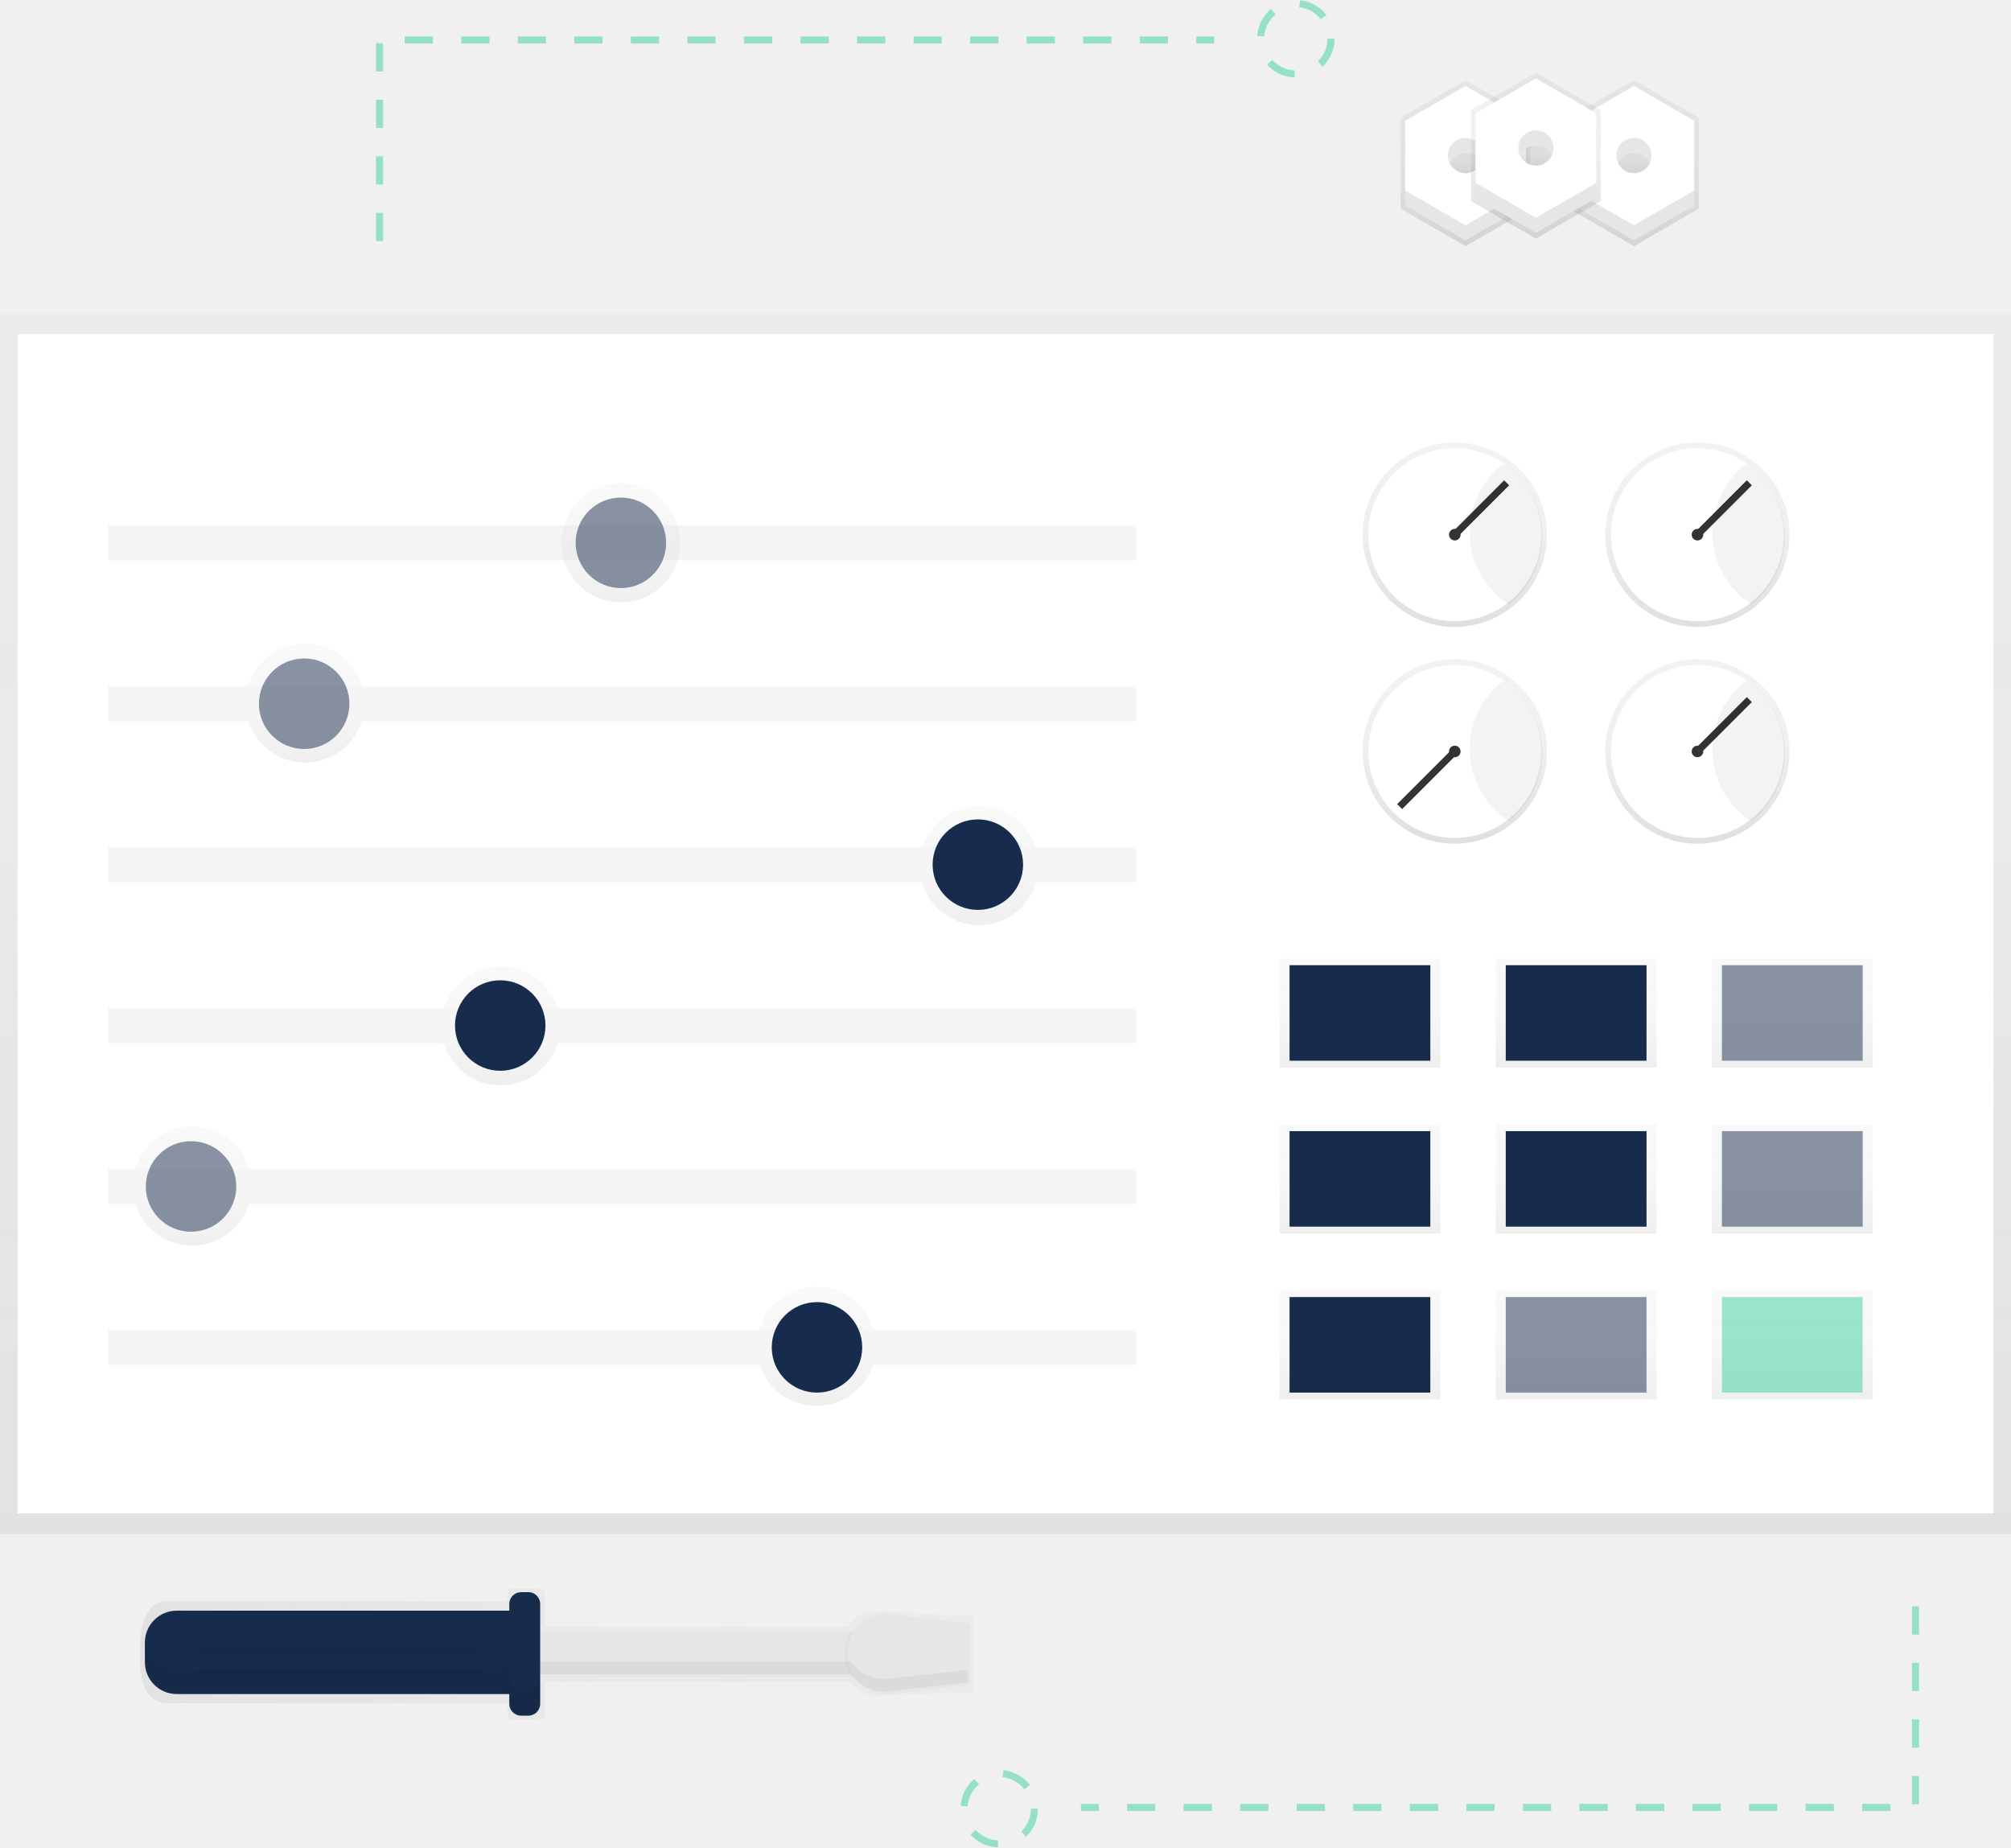
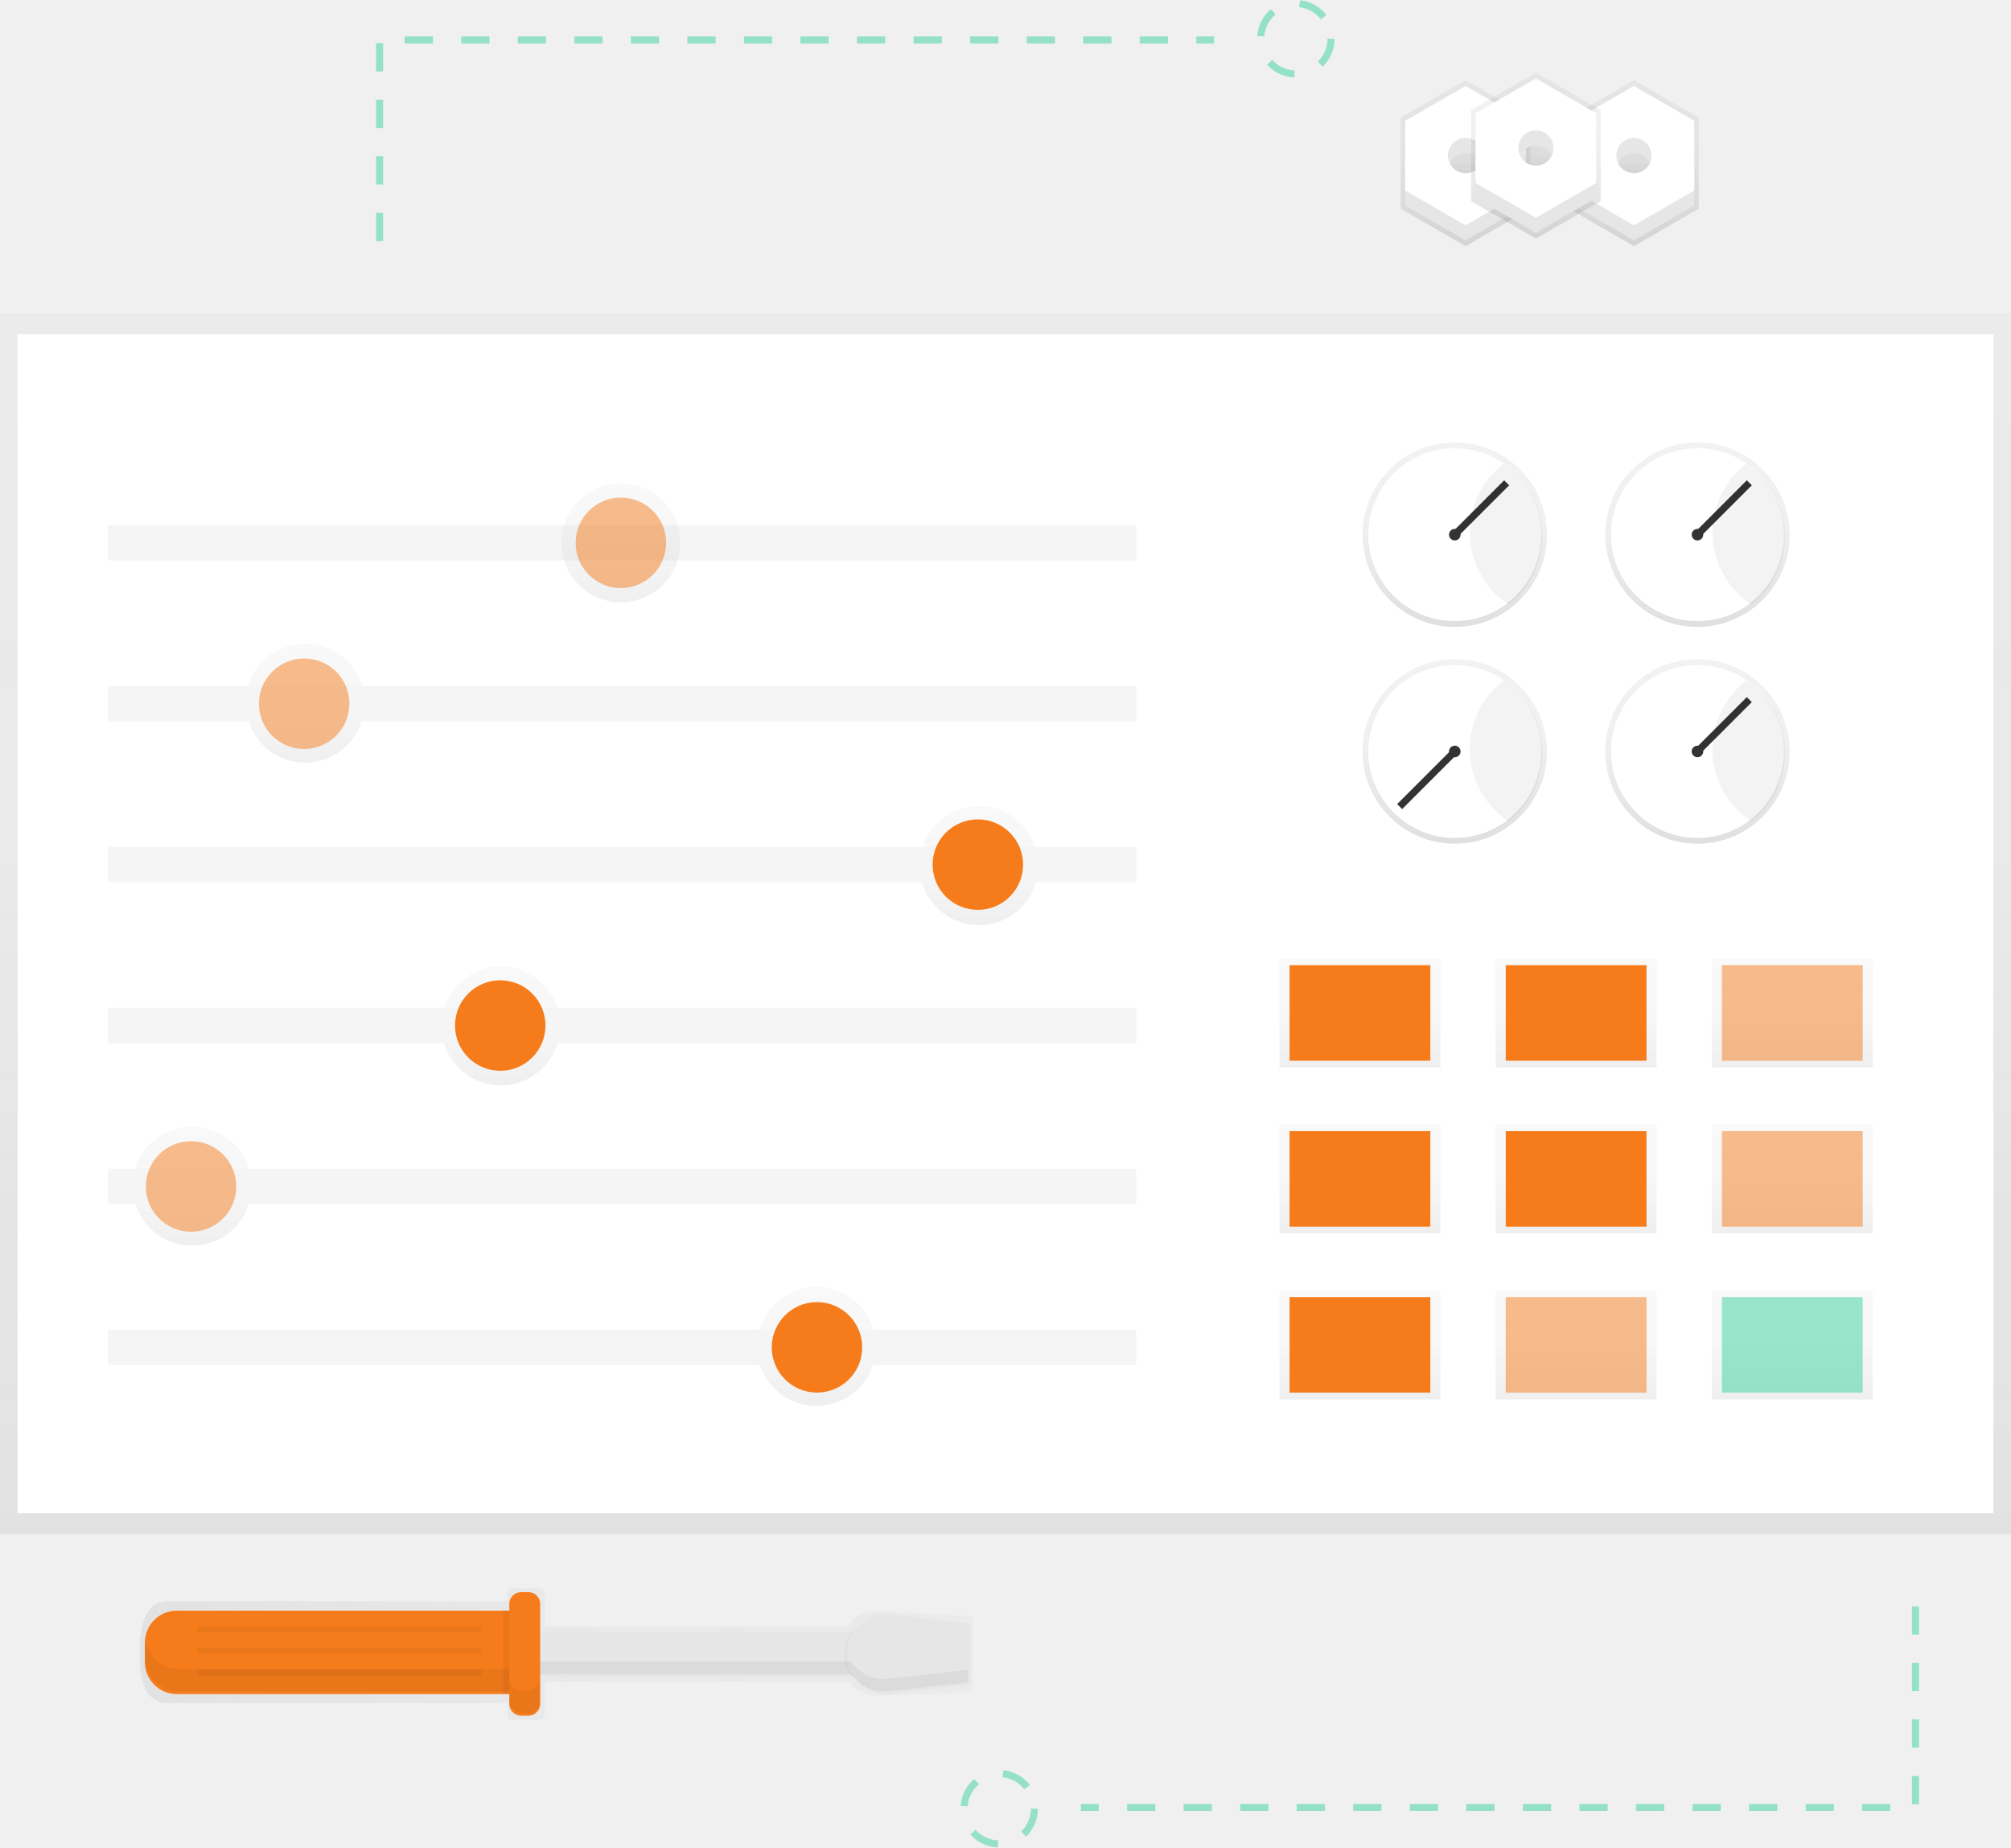
<svg xmlns="http://www.w3.org/2000/svg" xmlns:xlink="http://www.w3.org/1999/xlink" id="9e4787ba-e528-4d3f-a0d4-d0ed05e36a23" data-name="Layer 1" width="853.55" height="784" viewBox="0 0 853.55 784">
  <defs>
    <linearGradient id="9104918b-1b06-4aab-a9e3-ee1f1e968603" x1="426.78" y1="651.11" x2="426.78" y2="132.89" gradientUnits="userSpaceOnUse">
      <stop offset="0" stop-color="gray" stop-opacity="0.25" />
      <stop offset="0.54" stop-color="gray" stop-opacity="0.12" />
      <stop offset="1" stop-color="gray" stop-opacity="0.1" />
    </linearGradient>
    <linearGradient id="e1516523-3b43-4cdf-a14c-9e7d8f64d469" x1="263.53" y1="255.6" x2="263.53" y2="205.12" xlink:href="#9104918b-1b06-4aab-a9e3-ee1f1e968603" />
    <linearGradient id="172acfff-28db-4bba-8b19-28ab723f14aa" x1="129.53" y1="323.6" x2="129.53" y2="273.12" xlink:href="#9104918b-1b06-4aab-a9e3-ee1f1e968603" />
    <linearGradient id="710a7686-1834-4650-96ef-eca9a3097048" x1="415.53" y1="392.6" x2="415.53" y2="342.12" xlink:href="#9104918b-1b06-4aab-a9e3-ee1f1e968603" />
    <linearGradient id="467b5878-0dea-464a-bb51-3930fc34683d" x1="212.53" y1="460.6" x2="212.53" y2="410.12" xlink:href="#9104918b-1b06-4aab-a9e3-ee1f1e968603" />
    <linearGradient id="f3a96d16-3b8a-4da5-a01c-559b0392e5cd" x1="81.53" y1="528.6" x2="81.53" y2="478.12" xlink:href="#9104918b-1b06-4aab-a9e3-ee1f1e968603" />
    <linearGradient id="f3e8d191-6d5b-4396-bf55-b83403b8f5fa" x1="346.53" y1="596.6" x2="346.53" y2="546.12" xlink:href="#9104918b-1b06-4aab-a9e3-ee1f1e968603" />
    <linearGradient id="69a4cfba-e384-4108-97de-a317d87fd5ab" x1="577.21" y1="453.04" x2="577.21" y2="406.71" xlink:href="#9104918b-1b06-4aab-a9e3-ee1f1e968603" />
    <linearGradient id="7cbd4807-f193-4eb9-a64e-7dbda1a497ee" x1="668.97" y1="453.04" x2="668.97" y2="406.71" xlink:href="#9104918b-1b06-4aab-a9e3-ee1f1e968603" />
    <linearGradient id="a49cd629-9a0f-4f51-970c-17e3b791923d" x1="760.73" y1="453.04" x2="760.73" y2="406.71" xlink:href="#9104918b-1b06-4aab-a9e3-ee1f1e968603" />
    <linearGradient id="0df78842-62cc-4e1a-b4eb-7165b67c75da" x1="577.21" y1="523.46" x2="577.21" y2="477.13" xlink:href="#9104918b-1b06-4aab-a9e3-ee1f1e968603" />
    <linearGradient id="f59bf9a0-9823-413e-b7a2-7f328843f480" x1="668.97" y1="523.46" x2="668.97" y2="477.13" xlink:href="#9104918b-1b06-4aab-a9e3-ee1f1e968603" />
    <linearGradient id="c8b3a002-36c4-4228-a025-9f67aff1870b" x1="760.73" y1="523.46" x2="760.73" y2="477.13" xlink:href="#9104918b-1b06-4aab-a9e3-ee1f1e968603" />
    <linearGradient id="28c6655a-8735-4d27-b646-32b8de137fc7" x1="577.21" y1="593.88" x2="577.21" y2="547.54" xlink:href="#9104918b-1b06-4aab-a9e3-ee1f1e968603" />
    <linearGradient id="c3dcab84-3569-499b-8256-0d506ac4c7e6" x1="668.97" y1="593.88" x2="668.97" y2="547.54" xlink:href="#9104918b-1b06-4aab-a9e3-ee1f1e968603" />
    <linearGradient id="703ca5f3-7ed9-4e5d-a2ac-72005f7ae931" x1="760.73" y1="593.88" x2="760.73" y2="547.54" xlink:href="#9104918b-1b06-4aab-a9e3-ee1f1e968603" />
    <linearGradient id="ebe75104-ae08-4ff4-9003-91cc9510fb18" x1="232.64" y1="759.95" x2="586.13" y2="759.95" xlink:href="#9104918b-1b06-4aab-a9e3-ee1f1e968603" />
    <linearGradient id="386a826f-9f90-4b2b-8140-01eb83574438" x1="693.51" y1="104.46" x2="693.51" y2="34.04" xlink:href="#9104918b-1b06-4aab-a9e3-ee1f1e968603" />
    <linearGradient id="c1c88e78-336c-46a6-bde5-02caf2c06013" x1="866.73" y1="131.87" x2="866.73" y2="122.63" xlink:href="#9104918b-1b06-4aab-a9e3-ee1f1e968603" />
    <linearGradient id="b26a0830-028c-4b48-af03-e7caa22430c5" x1="622.03" y1="104.46" x2="622.03" y2="34.04" xlink:href="#9104918b-1b06-4aab-a9e3-ee1f1e968603" />
    <linearGradient id="25731e38-86a6-4815-b74c-72c61c3d16c8" x1="795.25" y1="131.87" x2="795.25" y2="122.63" xlink:href="#9104918b-1b06-4aab-a9e3-ee1f1e968603" />
    <linearGradient id="e23ff1eb-1730-4897-8569-9a524a71230b" x1="651.9" y1="101.26" x2="651.9" y2="30.84" xlink:href="#9104918b-1b06-4aab-a9e3-ee1f1e968603" />
    <linearGradient id="08e08e9d-34a7-409e-af66-513673e6be83" x1="825.12" y1="128.67" x2="825.12" y2="119.43" xlink:href="#9104918b-1b06-4aab-a9e3-ee1f1e968603" />
    <linearGradient id="5d869035-dc1d-4f8e-b1f3-2666532ef759" x1="617.47" y1="266.04" x2="617.47" y2="187.77" xlink:href="#9104918b-1b06-4aab-a9e3-ee1f1e968603" />
    <linearGradient id="82347b06-c024-4a9e-a6c3-538f6800d300" x1="720.47" y1="266.04" x2="720.47" y2="187.77" xlink:href="#9104918b-1b06-4aab-a9e3-ee1f1e968603" />
    <linearGradient id="ad6e7ba4-d5b5-43e5-baf4-e6e575086bfd" x1="617.47" y1="358.04" x2="617.47" y2="279.77" xlink:href="#9104918b-1b06-4aab-a9e3-ee1f1e968603" />
    <linearGradient id="810b9c3d-2f35-42cb-bc28-0e7919250191" x1="720.47" y1="358.04" x2="720.47" y2="279.77" xlink:href="#9104918b-1b06-4aab-a9e3-ee1f1e968603" />
  </defs>
  <rect y="132.89" width="853.55" height="518.22" opacity="0.5" fill="url(#9104918b-1b06-4aab-a9e3-ee1f1e968603)" />
  <rect x="7.47" y="141.8" width="838.61" height="500.39" fill="#fff" />
  <rect x="45.88" y="222.89" width="436.38" height="14.94" fill="#f5f5f5" />
  <circle cx="263.53" cy="230.36" r="25.24" opacity="0.5" fill="url(#e1516523-3b43-4cdf-a14c-9e7d8f64d469)" />
  <circle cx="129.53" cy="298.36" r="25.24" opacity="0.5" fill="url(#172acfff-28db-4bba-8b19-28ab723f14aa)" />
  <circle cx="415.53" cy="367.36" r="25.24" opacity="0.5" fill="url(#710a7686-1834-4650-96ef-eca9a3097048)" />
  <circle cx="212.53" cy="435.36" r="25.24" opacity="0.5" fill="url(#467b5878-0dea-464a-bb51-3930fc34683d)" />
  <circle cx="81.53" cy="503.36" r="25.24" opacity="0.5" fill="url(#f3a96d16-3b8a-4da5-a01c-559b0392e5cd)" />
  <circle cx="346.53" cy="571.36" r="25.24" opacity="0.5" fill="url(#f3e8d191-6d5b-4396-bf55-b83403b8f5fa)" />
-   <circle cx="263.53" cy="230.36" r="19.2" fill="#172b4d" opacity="0.5" />
+   <circle cx="263.53" cy="230.36" r="19.2" fill="#f67c1b" opacity="0.5" />
  <rect x="45.88" y="291.17" width="436.38" height="14.94" fill="#f5f5f5" />
-   <circle cx="129.1" cy="298.64" r="19.2" fill="#172b4d" opacity="0.5" />
+   <circle cx="129.1" cy="298.64" r="19.2" fill="#f67c1b" opacity="0.5" />
  <rect x="45.88" y="359.46" width="436.38" height="14.94" fill="#f5f5f5" />
-   <circle cx="415.04" cy="366.93" r="19.2" fill="#172b4d" />
+   <circle cx="415.04" cy="366.93" r="19.2" fill="#f67c1b" />
  <rect x="45.88" y="427.74" width="436.38" height="14.94" fill="#f5f5f5" />
-   <circle cx="212.32" cy="435.21" r="19.2" fill="#172b4d" />
+   <circle cx="212.32" cy="435.21" r="19.2" fill="#f67c1b" />
  <rect x="45.88" y="496.03" width="436.38" height="14.94" fill="#f5f5f5" />
-   <circle cx="81.09" cy="503.5" r="19.2" fill="#172b4d" opacity="0.5" />
+   <circle cx="81.09" cy="503.5" r="19.2" fill="#f67c1b" opacity="0.5" />
  <rect x="45.88" y="564.31" width="436.38" height="14.94" fill="#f5f5f5" />
-   <circle cx="346.76" cy="571.78" r="19.2" fill="#172b4d" />
+   <circle cx="346.76" cy="571.78" r="19.2" fill="#f67c1b" />
  <rect x="543.07" y="406.71" width="68.28" height="46.34" opacity="0.5" fill="url(#69a4cfba-e384-4108-97de-a317d87fd5ab)" />
  <rect x="634.83" y="406.71" width="68.28" height="46.34" opacity="0.5" fill="url(#7cbd4807-f193-4eb9-a64e-7dbda1a497ee)" />
  <rect x="726.59" y="406.71" width="68.28" height="46.34" opacity="0.5" fill="url(#a49cd629-9a0f-4f51-970c-17e3b791923d)" />
  <rect x="543.07" y="477.13" width="68.28" height="46.34" opacity="0.5" fill="url(#0df78842-62cc-4e1a-b4eb-7165b67c75da)" />
  <rect x="634.83" y="477.13" width="68.28" height="46.34" opacity="0.5" fill="url(#f59bf9a0-9823-413e-b7a2-7f328843f480)" />
  <rect x="726.59" y="477.13" width="68.28" height="46.34" opacity="0.5" fill="url(#c8b3a002-36c4-4228-a025-9f67aff1870b)" />
  <rect x="543.07" y="547.54" width="68.28" height="46.34" opacity="0.5" fill="url(#28c6655a-8735-4d27-b646-32b8de137fc7)" />
  <rect x="634.83" y="547.54" width="68.28" height="46.34" opacity="0.5" fill="url(#c3dcab84-3569-499b-8256-0d506ac4c7e6)" />
  <rect x="726.59" y="547.54" width="68.28" height="46.34" opacity="0.5" fill="url(#703ca5f3-7ed9-4e5d-a2ac-72005f7ae931)" />
-   <rect x="547.34" y="409.6" width="59.75" height="40.54" fill="#172b4d" />
-   <rect x="639.1" y="409.6" width="59.75" height="40.54" fill="#172b4d" />
-   <rect x="730.85" y="409.6" width="59.75" height="40.54" fill="#172b4d" opacity="0.5" />
-   <rect x="547.34" y="480.02" width="59.75" height="40.54" fill="#172b4d" />
-   <rect x="639.1" y="480.02" width="59.75" height="40.54" fill="#172b4d" />
-   <rect x="730.85" y="480.02" width="59.75" height="40.54" fill="#172b4d" opacity="0.5" />
-   <rect x="547.34" y="550.44" width="59.75" height="40.54" fill="#172b4d" />
-   <rect x="639.1" y="550.44" width="59.75" height="40.54" fill="#172b4d" opacity="0.5" />
+   <rect x="547.34" y="409.6" width="59.75" height="40.54" fill="#f67c1b" />
+   <rect x="639.1" y="409.6" width="59.75" height="40.54" fill="#f67c1b" />
+   <rect x="730.85" y="409.6" width="59.75" height="40.54" fill="#f67c1b" opacity="0.5" />
+   <rect x="547.34" y="480.02" width="59.75" height="40.54" fill="#f67c1b" />
+   <rect x="639.1" y="480.02" width="59.75" height="40.54" fill="#f67c1b" />
+   <rect x="730.85" y="480.02" width="59.75" height="40.54" fill="#f67c1b" opacity="0.5" />
+   <rect x="547.34" y="550.44" width="59.75" height="40.54" fill="#f67c1b" />
+   <rect x="639.1" y="550.44" width="59.75" height="40.54" fill="#f67c1b" opacity="0.5" />
  <rect x="730.85" y="550.44" width="59.75" height="40.54" fill="#3ad29f" opacity="0.5" />
  <path d="M546.65,741.81c-6,0-10.45,1-13.61,6.5H404.4V734.45c0-3.6-4.6-2.25-7.63-2.25h-2.51c-3,0-5.5-1.35-5.5,2.25v3.09H244.28c-7.48,0-10.45,6.56-11.47,15.09,0-.22-.06-.43-.08-.65-.05.61-.08,1.23-.08,1.85v9.33c0,9.72,3.44,17.59,11.64,17.59H388.77v4.69c0,3.6,2.46,2.25,5.5,2.25h2.51c3,0,7.63,1.35,7.63-2.25V771.76H533.84a20,20,0,0,0,1.94,2.44c5.54,2.81,5.62,3.43,10.69,3.43l39.66-1.6V744Z" transform="translate(-173.22 -58)" opacity="0.5" fill="url(#ebe75104-ae08-4ff4-9003-91cc9510fb18)" />
  <rect x="166.44" y="692.34" width="198.45" height="19.2" fill="#e6e6e6" />
  <path d="M531.58,759.95h0a17,17,0,0,0,3,9.6h2.5v-19.2h-2.5A17,17,0,0,0,531.58,759.95Z" transform="translate(-173.22 -58)" opacity="0.03" />
  <path d="M585.06,773,549.68,777a17,17,0,0,1-17-17h0a17,17,0,0,1,17-17l35.38,3.93Z" transform="translate(-173.22 -58)" fill="#e6e6e6" />
  <path d="M534.55,763.15h-196v5.33h196a17,17,0,0,0,14.07,7.43L584,772v-5.33l-35.38,3.93A17,17,0,0,1,534.55,763.15Z" transform="translate(-173.22 -58)" opacity="0.05" />
-   <path d="M75,683.53H218.79a0,0,0,0,1,0,0v35.38a0,0,0,0,1,0,0H75a13.5,13.5,0,0,1-13.5-13.5V697A13.5,13.5,0,0,1,75,683.53Z" fill="#172b4d" />
-   <rect x="216.17" y="675.67" width="13.1" height="52.41" rx="5" ry="5" fill="#172b4d" />
+   <path d="M75,683.53H218.79a0,0,0,0,1,0,0v35.38a0,0,0,0,1,0,0H75a13.5,13.5,0,0,1-13.5-13.5V697A13.5,13.5,0,0,1,75,683.53Z" fill="#f67c1b" />
+   <rect x="216.17" y="675.67" width="13.1" height="52.41" rx="5" ry="5" fill="#f67c1b" />
  <rect x="213.55" y="683.53" width="2.62" height="35.38" opacity="0.05" />
  <rect x="83.82" y="690.08" width="120.55" height="2.62" opacity="0.05" />
  <rect x="83.82" y="699.25" width="120.55" height="2.62" opacity="0.05" />
  <rect x="83.82" y="708.43" width="120.55" height="2.62" opacity="0.05" />
  <path d="M397.16,775.41h-2.43a5.33,5.33,0,0,1-5.33-5.33v-3.84H249.17a14.4,14.4,0,0,1-14.32-12.89,14.56,14.56,0,0,0-.08,1.52v6.57a14.4,14.4,0,0,0,14.4,14.4H389.39v3.84a5.33,5.33,0,0,0,5.33,5.33h2.43a5.33,5.33,0,0,0,5.33-5.33v-9.6A5.33,5.33,0,0,1,397.16,775.41Z" transform="translate(-173.22 -58)" opacity="0.05" />
  <polygon points="693.51 34.04 666 49.93 666 56.8 666 81.7 666 88.58 693.51 104.46 721.02 88.58 721.02 81.7 721.02 56.8 721.02 49.93 693.51 34.04" fill="url(#386a826f-9f90-4b2b-8140-01eb83574438)" />
  <path d="M866.73,131.87a8.08,8.08,0,0,1-7.3-4.62,8.08,8.08,0,0,1,14.6,0A8.08,8.08,0,0,1,866.73,131.87Z" transform="translate(-173.22 -58)" opacity="0.5" fill="url(#c1c88e78-336c-46a6-bde5-02caf2c06013)" />
  <path d="M866.73,100.88l-25.61,14.78v29.57L866.73,160l25.61-14.78V115.67Zm0,37a7.47,7.47,0,1,1,7.47-7.47A7.47,7.47,0,0,1,866.73,137.92Z" transform="translate(-173.22 -58)" fill="#e6e6e6" />
  <path d="M866.73,94.48l-25.61,14.78v29.57l25.61,14.78,25.61-14.78V109.27Zm0,37A7.47,7.47,0,1,1,874.2,124,7.47,7.47,0,0,1,866.73,131.52Z" transform="translate(-173.22 -58)" fill="#fff" />
  <polygon points="622.03 34.04 594.51 49.93 594.51 56.8 594.51 81.7 594.51 88.58 622.03 104.46 649.54 88.58 649.54 81.7 649.54 56.8 649.54 49.93 622.03 34.04" fill="url(#b26a0830-028c-4b48-af03-e7caa22430c5)" />
  <path d="M795.25,131.87a8.08,8.08,0,0,1-7.3-4.62,8.08,8.08,0,0,1,14.6,0A8.08,8.08,0,0,1,795.25,131.87Z" transform="translate(-173.22 -58)" opacity="0.5" fill="url(#25731e38-86a6-4815-b74c-72c61c3d16c8)" />
  <path d="M795.25,100.88l-25.61,14.78v29.57L795.25,160l25.61-14.78V115.67Zm0,37a7.47,7.47,0,1,1,7.47-7.47A7.47,7.47,0,0,1,795.25,137.92Z" transform="translate(-173.22 -58)" fill="#e6e6e6" />
  <path d="M795.25,94.48l-25.61,14.78v29.57l25.61,14.78,25.61-14.78V109.27Zm0,37a7.47,7.47,0,1,1,7.47-7.47A7.47,7.47,0,0,1,795.25,131.52Z" transform="translate(-173.22 -58)" fill="#fff" />
  <polygon points="651.9 30.84 624.39 46.73 624.39 53.6 624.39 78.5 624.39 85.37 651.9 101.26 679.41 85.37 679.41 78.5 679.41 53.6 679.41 46.73 651.9 30.84" fill="url(#e23ff1eb-1730-4897-8569-9a524a71230b)" />
  <path d="M825.12,128.67a8.08,8.08,0,0,1-7.3-4.62,8.08,8.08,0,0,1,14.6,0A8.08,8.08,0,0,1,825.12,128.67Z" transform="translate(-173.22 -58)" opacity="0.5" fill="url(#08e08e9d-34a7-409e-af66-513673e6be83)" />
  <path d="M825.12,97.68l-25.61,14.78V142l25.61,14.78L850.73,142V112.47Zm0,37a7.47,7.47,0,1,1,7.47-7.47A7.47,7.47,0,0,1,825.12,134.72Z" transform="translate(-173.22 -58)" fill="#e6e6e6" />
  <path d="M825.12,91.28l-25.61,14.78v29.57l25.61,14.78,25.61-14.78V106.07Zm0,37a7.47,7.47,0,1,1,7.47-7.47A7.47,7.47,0,0,1,825.12,128.32Z" transform="translate(-173.22 -58)" fill="#fff" />
  <polyline points="161.11 102.33 161.11 16.97 515.33 16.97" fill="none" stroke="#3ad29f" stroke-miterlimit="10" stroke-width="3" stroke-dasharray="12" opacity="0.5" />
  <circle cx="550.01" cy="16.44" r="14.94" fill="none" stroke="#3ad29f" stroke-miterlimit="10" stroke-width="3" stroke-dasharray="12" opacity="0.5" />
  <polyline points="813.01 681.67 813.01 767.03 458.78 767.03" fill="none" stroke="#3ad29f" stroke-miterlimit="10" stroke-width="3" stroke-dasharray="12" opacity="0.5" />
  <circle cx="424.11" cy="767.56" r="14.94" fill="none" stroke="#3ad29f" stroke-miterlimit="10" stroke-width="3" stroke-dasharray="12" opacity="0.5" />
  <circle cx="617.47" cy="226.9" r="39.14" fill="url(#5d869035-dc1d-4f8e-b1f3-2666532ef759)" />
  <circle cx="617.47" cy="226.9" r="36.69" fill="#fff" />
  <circle cx="617.47" cy="226.9" r="2.45" fill="#333" />
  <line x1="617.47" y1="226.9" x2="639.48" y2="204.89" fill="none" stroke="#333" stroke-miterlimit="10" stroke-width="3" />
  <path d="M797.05,283.92a36.65,36.65,0,0,0,16.44,30.59,36.68,36.68,0,0,0-2.05-59.71A36.62,36.62,0,0,0,797.05,283.92Z" transform="translate(-173.22 -58)" opacity="0.05" />
  <circle cx="720.47" cy="226.9" r="39.14" fill="url(#82347b06-c024-4a9e-a6c3-538f6800d300)" />
  <circle cx="720.47" cy="226.9" r="36.69" fill="#fff" />
  <circle cx="720.47" cy="226.9" r="2.45" fill="#333" />
  <line x1="720.47" y1="226.9" x2="742.48" y2="204.89" fill="none" stroke="#333" stroke-miterlimit="10" stroke-width="3" />
  <path d="M900.05,283.92a36.65,36.65,0,0,0,16.44,30.59,36.68,36.68,0,0,0-2.05-59.71A36.62,36.62,0,0,0,900.05,283.92Z" transform="translate(-173.22 -58)" opacity="0.05" />
  <circle cx="617.47" cy="318.9" r="39.14" fill="url(#ad6e7ba4-d5b5-43e5-baf4-e6e575086bfd)" />
  <circle cx="617.47" cy="318.9" r="36.69" fill="#fff" />
  <circle cx="617.47" cy="318.9" r="2.45" fill="#333" />
  <line x1="617.47" y1="318.9" x2="594.07" y2="342.3" fill="none" stroke="#333" stroke-miterlimit="10" stroke-width="3" />
  <path d="M797.05,375.92a36.65,36.65,0,0,0,16.44,30.59,36.68,36.68,0,0,0-2.05-59.71A36.62,36.62,0,0,0,797.05,375.92Z" transform="translate(-173.22 -58)" opacity="0.05" />
  <circle cx="720.47" cy="318.9" r="39.14" fill="url(#810b9c3d-2f35-42cb-bc28-0e7919250191)" />
  <circle cx="720.47" cy="318.9" r="36.69" fill="#fff" />
  <circle cx="720.47" cy="318.9" r="2.45" fill="#333" />
  <line x1="720.47" y1="318.9" x2="742.48" y2="296.89" fill="none" stroke="#333" stroke-miterlimit="10" stroke-width="3" />
  <path d="M900.05,375.92a36.65,36.65,0,0,0,16.44,30.59,36.68,36.68,0,0,0-2.05-59.71A36.62,36.62,0,0,0,900.05,375.92Z" transform="translate(-173.22 -58)" opacity="0.05" />
</svg>
